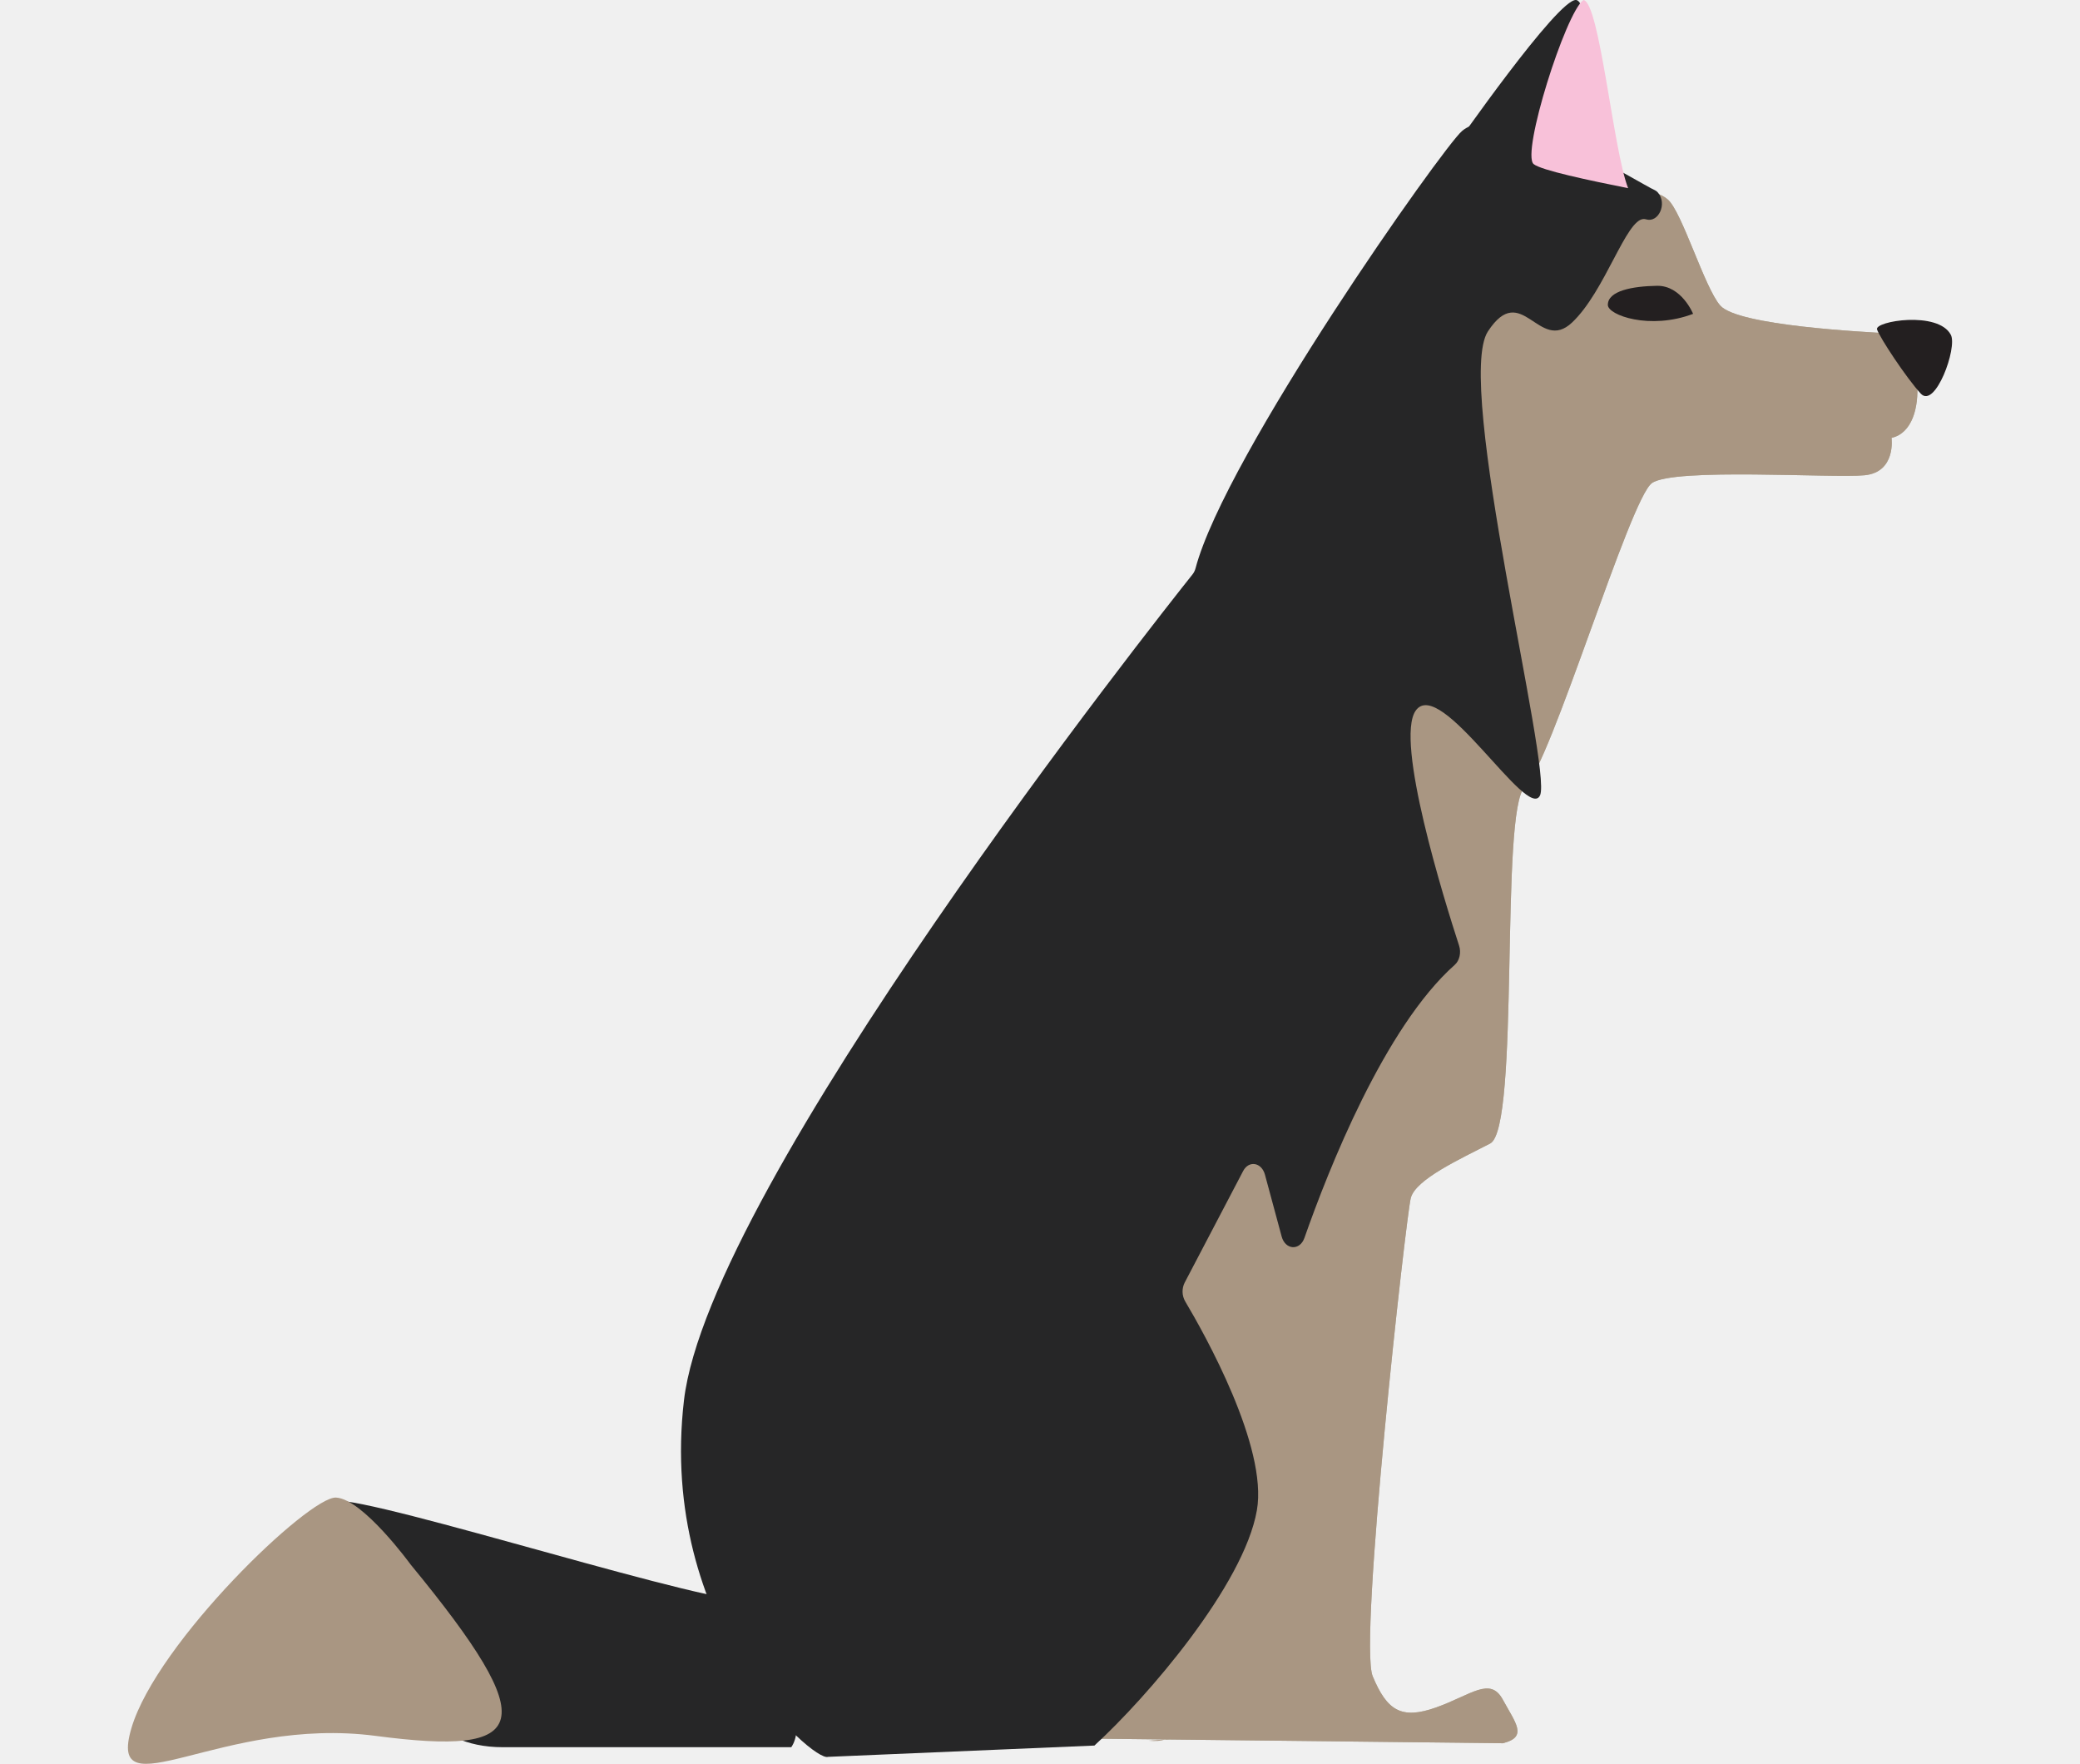
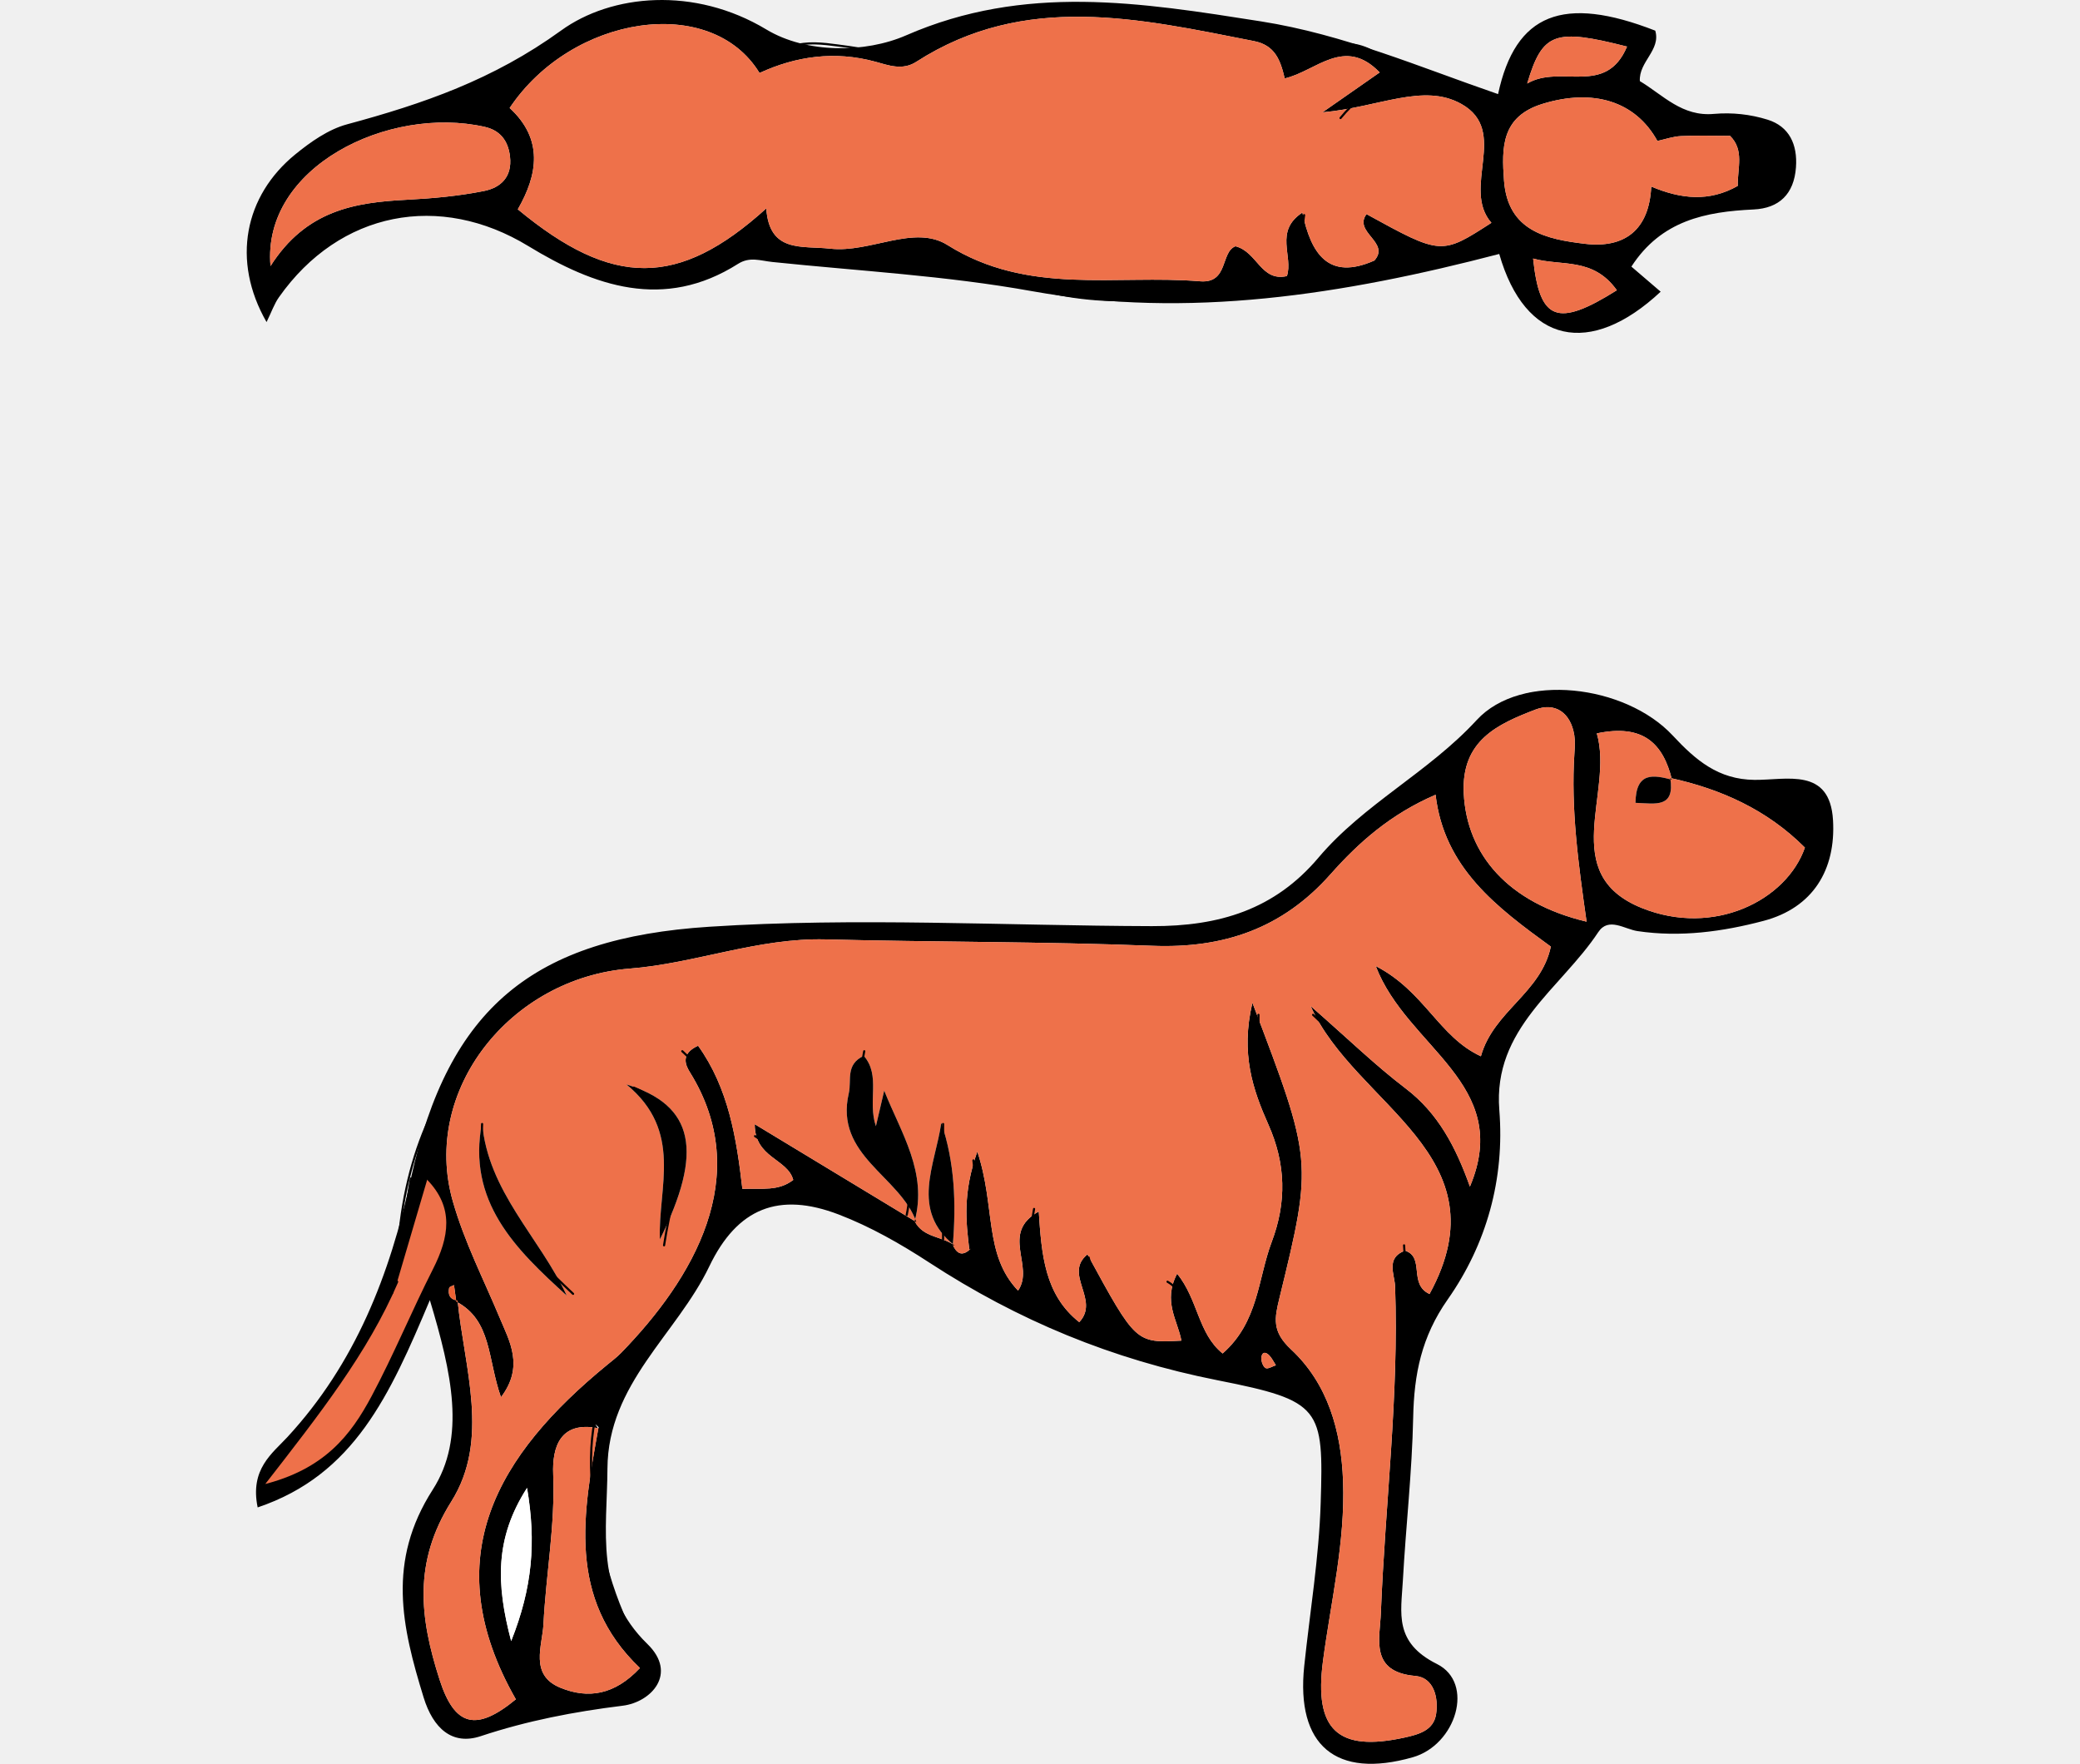
- <svg xmlns="http://www.w3.org/2000/svg" width="263" height="223" viewBox="0 0 1264.11 1222.18">
-   <g id="Layer_2" data-name="Layer 2">
-     <g id="Layer_2-2" data-name="Layer 2">
-       <path d="M569.08,1203.61c-38.48-12.95-118.74-100.38-134.13-161.9s69.27-239.62,118.74-291.43,77-84.19,122-146.8S778,399.48,785.68,380.05s42.46-88.5,50.91-114.41,32.65-91.75,39.24-97.14,115.45-24.83,140.73-30.23,40.68-8.63,50.58,0,25.42,61,36.28,73.4c12.32,14.09,100,18.35,118.74,19.43s28.59,65.84,0,72.32c0,0,3.3,23.74-18.69,25.9s-131.93-5.39-147.33,5.4-70.36,195.37-88,210.48S964.89,781.58,944,792.37s-51.68,24.83-55,37.78-36.29,307.62-26.39,331.37,19.79,30.22,44,21.59,37.38-21.59,46.17-5.4,17.6,25.9,0,30.22" fill="#b2b0a1" />
-       <path d="M569.08,1203.61c-38.48-12.95-118.74-100.38-134.13-161.9s69.27-239.62,118.74-291.43,77-84.19,122-146.8S778,399.48,785.68,380.05s42.46-88.5,50.91-114.41,32.65-91.75,39.24-97.14,115.45-24.83,140.73-30.23,40.68-8.63,50.58,0,25.42,61,36.28,73.4c12.32,14.09,100,18.35,118.74,19.43s28.59,65.84,0,72.32c0,0,3.3,23.74-18.69,25.9s-131.93-5.39-147.33,5.4-70.36,195.37-88,210.48S964.89,781.58,944,792.37s-51.68,24.83-55,37.78-36.29,307.62-26.39,331.37,19.79,30.22,44,21.59,37.38-21.59,46.17-5.4,17.6,25.9,0,30.22" fill="#a99682" />
-       <path d="M844.63,1195.67c-1.1-13-67.06-299-68.16-322.73,0,0-73.67,127.36-120.94,153.27s-8.8,95,0,117.65,14.29,30.22,33,24.82,30.79-5.39,34.08,11.88,4.4,27.46-15.39,25.6" fill="#a99682" />
-       <path d="M1263.25,232c4.7,8.93-10.89,51.54-20.83,40.75S1214,234,1212.11,228.27,1254.46,215.22,1263.25,232Z" fill="#231f20" />
-       <path d="M459.7,1210.67c17.59-25.91-31.89-101.46-31.89-101.46-47.27-3.24-287-81-288.06-68s59.38,76.63,53.88,103.61,15.39,65.85,66,65.85" fill="#262627" />
-       <path d="M669.77,1209.53c36.58-33.46,103.51-111.17,112.58-163,7.71-44-36.32-122.33-49.74-144.88a13.68,13.68,0,0,1-.3-12.89l40.53-77.36c3.93-7.5,12.79-6,15.1,2.55l11.58,42.85c2.53,9.38,12.63,10,15.8.92,16.52-47.06,55.45-145.92,104.16-189.17,3.32-2.94,4.56-8.5,3-13.29-10.28-31.59-44.64-141.89-30.1-162.81,17-24.46,77.76,77.35,86.21,58.65S919,265.48,942.44,229.66s35.3,15.46,58.27-6.13,37.44-71.78,49.77-71.78a5.25,5.25,0,0,1,1.61.25c8.56,2.58,14.76-10.78,8.27-18.45a6.08,6.08,0,0,0-2.22-1.77c-9.14-3.78-105.07-65.3-133.63-41-13.32,11.32-164,224.65-184.67,303a11.56,11.56,0,0,1-2.1,4.24c-24.26,30.46-335,423-352.41,572.34-18.15,155.43,89.61,250.88,99.82,247" fill="#262627" />
-       <path d="M918.58,102.91S991.15-1.42,1003.61,0s22.72,128.09,34.45,136C1038.06,136,936.18,129.54,918.58,102.91Z" fill="#262627" />
-       <path d="M974.16,113.71c5.25,4.29,38.38,11.27,65.46,16.68-10.34-26.13-19.78-129.08-31-130.38C996.26,8.85,965.36,106.51,974.16,113.71Z" fill="#f8c1d9" />
-       <path d="M171.74,1202.84c106.65,14,116.54-6.47,24.19-118.73,0,0-33-45.33-51.67-46.41S20,1138.08,2.43,1197.45s62.67-8.64,169.31,5.39" fill="#a99682" />
-       <path d="M1084.64,217.47s-8-19.7-25-19.43-34.08,3.45-34.08,13.23C1025.54,218.42,1054.79,228.81,1084.64,217.47Z" fill="#231f20" />
-     </g>
-   </g>
+ <svg xmlns="http://www.w3.org/2000/svg" width="263" height="223" viewBox="0 0 1501.42 1669.05">
+   <path d="M173.293,1230.269c-37.816,89.871-71.616,165.379-162.957,196.156-7.516-36.26,13.9-51.139,28.022-66.425,64.503-69.823,96.969-153.401,116.99-244.778,35.524-162.125,116.185-227.52,282.45-238.266,139.621-9.024,279.213-.972,418.78-.57,63.865.184,116.124-15.655,157.657-64.804,43.028-50.918,104.094-80.61,149.724-130.19,42.054-45.695,140.688-33.543,185.561,14.63,21.802,23.405,43.13,41.597,77.344,41.957,30.214.318,71.365-12.278,74.323,38.11,2.753,46.9-18.895,82.915-65.719,95.301-38.596,10.21-78.705,15.715-119.342,9.676-12.261-1.822-27.437-13.612-37.097.995-35.457,53.615-99.806,90.985-93.639,168.288,5.207,65.271-12.059,126.894-48.806,179.228-24.934,35.51-31.885,70.855-32.715,111.742-1.047,51.527-6.927,102.939-9.767,154.453-1.691,30.677-8.674,58.398,32.297,78.848,35.904,17.92,18.156,76.551-22.989,88.251-72.746,20.686-110.575-11.167-102.636-86.432,5.406-51.248,13.94-102.398,15.553-153.764,2.838-90.399.805-97.12-97.237-116.503C818.67,1286.317,729.936,1249.522,645.867,1194.692c-27.019-17.622-55.701-33.976-85.708-45.459-56.425-21.593-95.863-6.286-122.452,49.176-30.846,64.341-95.909,110.81-96.351,191.263-.323,58.677-12.419,117.134,37.798,165.975,28.877,28.085,3.584,55.092-23.363,58.422-46.092,5.696-90.254,14.172-134.398,28.827-26.969,8.954-44.979-7.371-53.984-36.611-20.624-66.972-34.91-128.798,8.62-196.66C207.69,1360.266,194.022,1299.212,173.293,1230.269ZM47.155,1373.708c7.358,1.794,13.253,1.239,13.485-8.403,9.091,3.268,12.574-.723,12.336-9.53,23.03-5.982,31.488-23.407,35.006-44.729,17.178-9.324,4.667-21.799,3.509-33.068,6.413-4.074,16.248-4.78,15.755-15.707,11.596,2.888,13.359-9.568,20.399-13.282-1.503-2.594-8.514-4.985-.291-7.937q-.339,4.22-.679,8.441-8.926,7.089-17.852,14.177c-4.523,6.317-6.545,15.618-17.284,14.593q-1.127,16.959-2.254,33.919C88.648,1320.054,78.13,1335.918,74.013,1356.84c-7.646-1.044-10.745,3.413-12.039,10.078-5.416,2.708-10.833,5.417-16.011,8.074q.413,1.215.826,2.431Q46.972,1375.565,47.155,1373.708Zm115.059-208.104c23.027,1.105,13.675-12.184,9.191-28.484-4.285,12.584-7.074,20.773-9.81,29.151.479,2.677.958,5.353.892,4.984C162.496,1171.433,162.355,1168.519,162.214,1165.604ZM332.65,1351.485c-36.163-7.082-43.675,18.081-42.63,43.546,1.966,47.918-6.833,94.671-9.221,141.98-1.025,20.303-13.403,47.886,15.837,59.978,26.467,10.946,51.673,6.869,75.459-18.58-69.341-66.007-53.733-146.909-39.216-227.826l-3.045-2.877Zm1014.518-615.307,1.617,1.666c-8.374-34.259-27.194-53.09-71.137-43.855,16.338,56.129-37.437,132.911,42.505,165.204,68.167,27.537,137.055-7.21,154.429-57.131C1438.816,766.264,1395.255,746.686,1347.168,736.178Zm-1148.872,495.46-2.159-15.622c-1.595.896-4.356,1.559-4.589,2.727-1.268,6.344.64,11.056,7.982,11.833,6.323,63.936,30.851,131.797-5.912,190.256-36.247,57.637-29.925,110.039-11.126,168.571,14.328,44.612,34.77,49.386,72.184,18.625-76.536-134.189-17.104-231.787,86.672-316.717,4.427-3.623,9.029-7.114,13.004-11.198,68.042-69.907,126.017-167.174,65.149-265.293-3.936-6.345-9.701-17.378,7.639-25.276,28.883,40.212,36.441,87.919,41.896,135.42,19.006-.624,34.089,2.404,48.15-8.413-5.423-20.266-36.562-20.61-36.44-52.76l152.941,92.588-1.34-.457c7.804,15.307,25.737,13.838,37.477,22.627l-1.308-.105c4.141,9.388,9.857,9.852,16.615,3.102l-1.327.827c-3.119-26.488-6.357-52.99,7.58-92.702,17.389,51.991,5.915,97.388,38.562,131.608,16.06-23.117-17.391-54.456,19.598-74.865,2.659,40.695,5.483,78.765,38.32,104.707,19.939-21.178-15.343-45.36,7.783-64.166,45.733,83.949,45.733,83.949,88.86,81.659-3.372-18.939-17.863-37.235-3.999-63.362,19.935,24.728,19.753,56.737,43.045,75.509,34.126-29.975,33.276-70.751,46.409-105.48,14.255-37.701,13.452-73.875-3.091-111.067-14.61-32.845-26.56-67.124-15.141-115.327,56.821,149.537,57.269,149.647,25.702,278.935-4.803,19.67-7.458,31.991,10.88,49.106,34.714,32.399,47.433,76.867,49.202,124.552,2.147,57.886-11.531,113.785-19.017,170.47-8.591,65.056,14.145,86.129,77.271,72.243,13.764-3.027,27.454-6.904,29.79-22.127,2.412-15.713-2.199-34.638-19.604-36.154-43.39-3.779-33.628-35.272-32.668-59.544,4.072-103.013,17.154-205.614,13.479-309.031-.401-11.277-9.139-27.132,9.346-33.863,19.162,5.995,3.036,31.78,23.238,41.014,71.976-131.581-70.487-178.325-112.524-272.489,35.747,31.279,61.491,56.372,89.896,77.965,30.758,23.381,47.557,55.598,60.847,92.888,41.126-97.416-59.514-131.264-89.112-208.685,46.163,23.785,59.801,67.129,99.504,85.363,11.95-42.794,56.82-59.67,66.193-103.783-50.995-37.012-100.995-74.367-109.081-143.697-42.783,18.457-72.935,45.336-99.415,75.215-45.48,51.318-101.068,70.351-168.611,67.71-103.034-4.029-206.241-3.426-309.342-6.049-63.737-1.621-123.71,22.822-185.157,27.623C249.338,925.394,165.167,1031.917,194.97,1136.551c11.189,39.283,29.282,74.126,44.608,110.904,8.947,21.47,23.214,45.535,1.022,74.688C227.726,1285.664,232.028,1249.55,198.296,1231.638ZM1267.975,872.149c-7.736-54.4-14.974-106.751-11.518-159.359.374-5.69.761-11.544-.125-17.121-3.379-21.27-18.142-31.345-36.713-24.215-35.795,13.743-70.341,29.192-67.89,79.248C1154.567,808.665,1193.673,854.418,1267.975,872.149ZM265.27,1407.948c-30.554,47.619-29.317,90.961-15.035,144.975C270.405,1502.294,274,1459.427,265.27,1407.948Zm708.672-116.042c-2.017-3.103-3.651-6.564-6.14-9.226-3.901-4.173-7.467-3.082-7.61,2.562-.082,3.229,1.618,8.04,4.025,9.336C966.347,1295.727,970.567,1292.999,973.941,1291.907Z" />
+   <path d="M1185.322,240.313c-147.452,38.48-294.88,61.736-442.091,35.221-82.06-14.78-163.803-19.076-245.765-27.622-11.334-1.182-21.35-5.316-32.503,1.758-70.241,44.553-136.234,21.099-198.534-16.846-83.703-50.98-178.502-33.1-235.986,48.479-4.386,6.224-6.921,13.753-11.687,23.47-33.472-58.252-20.753-119.57,27.094-158.612,14.558-11.879,31.388-23.737,49.091-28.515C167.061,98.18,233.225,75.415,297.509,28.872,345.044-5.544,423.554-13.149,491.793,27.93c37.96,22.852,93.602,22.373,132.143,5.548C736.2-15.532,846.048,2.339,959.771,20.222c78.734,12.381,150.271,43.322,224.434,68.829,16.461-76.49,61.768-93.95,148.764-60.047,5.427,18.51-15.668,29.306-14.584,47.752,22.11,13.248,39.95,33.881,70.364,31.004a132.086,132.086,0,0,1,50.524,5.48c20.496,6.396,28.446,23.468,26.841,45.189-1.869,25.295-15.922,38.656-40.115,39.79-45.302,2.124-87.314,10.311-115.622,54.066l27.704,23.745C1271.445,338.292,1209.705,325.569,1185.322,240.313Zm-118.148,6.2c15.347-17.222-20.296-26.692-7.452-43.877,70.738,38.824,70.738,38.824,118.175,8.207-28.798-32.939,17.264-86.869-28.45-112.484-35.947-20.142-77.808,3.151-131.417,7.939L1072.18,68.538c-33.527-34.682-60.398-.951-89.886,5.654-4.06-17.404-9.201-31.404-29.119-35.32C844.812,17.57,736.42-7.665,633.576,58.528c-13.186,8.487-26.66,3.134-38.709-.142-38.381-10.435-75.001-5.248-109.589,10.678-45.883-75.159-177.47-55.017-236.47,33.122,32.138,29.562,26.636,63.056,7.716,95.901,89.502,74.122,151.998,74.378,235.128-.84,3.036,42.474,33.772,35.036,60.585,38.072,37.804,4.28,79.384-23.262,110.925-3.455,76.405,47.978,158.776,27.734,239.011,34.321,27.218,2.234,19.238-27.866,33.55-33.148,20.739,5.294,23.92,33.76,48.641,28.212,6.3-18.607-12.327-42.474,14.672-60.104C1007.16,239.974,1023.562,265.883,1067.173,246.514Zm261.999-69.98c28.1,11.842,54.838,14.713,81.87-.629-.367-16.779,6.41-33.816-7.307-47.341-16.295,0-31.428-.503-46.504.215-7.418.353-14.729,2.966-22.245,4.59-20.858-37.846-61.007-49.74-108.647-35.099-39.097,12.016-38.804,41.281-36.503,72.614,3.522,47.947,40.422,55.533,76.715,59.84C1303.943,235.162,1327.252,217.604,1329.173,176.534ZM22.494,251.773c33.646-52.91,79.945-60.2,128.781-62.726,24.543-1.27,49.27-3.509,73.312-8.316,15.421-3.083,26.809-12.988,24.553-32.589-1.792-15.572-9.848-24.92-23.939-28.097C134.028,99.49,14.347,158.142,22.494,251.773ZM1306.252,44.08c-68.296-17.351-80.003-13.674-94.47,34.96C1243.359,60.463,1286.127,91.714,1306.252,44.08Zm-9.645,230.564c-22.594-31.587-52.369-22.464-79.24-29.998C1223.574,303.813,1240.327,310.01,1296.607,274.644Z" />
+   <path d="M685.383,1181.42c-7.01,6.878-12.726,6.413-17.192-3.115,3.26-39.577,1.84-78.399-10.889-115.808-5.707,40.004-29.732,82.643,12.521,116.053-11.74-8.789-29.673-7.319-37.773-22.838,12.502-46.099-12.799-83.572-28.766-123.661-2.357,10.067-4.714,20.134-7.873,33.628-8.108-23.895,4.841-47.634-11.433-66.567-17.652,8.11-11.4,23.263-14.21,35.371-13.739,59.191,48.507,78.22,63.918,121.898l-152.941-92.588c-.121,32.15,31.017,32.494,36.44,52.76-14.061,10.817-29.144,7.789-48.15,8.413-5.455-47.501-13.013-95.209-41.896-135.42-17.34,7.898-11.575,18.931-7.639,25.276,60.868,98.119,2.894,195.386-65.149,265.293-3.975,4.084-8.576,7.574-13.004,11.198-103.776,84.929-163.209,182.528-86.672,316.717-37.414,30.76-57.856,25.986-72.184-18.625-18.798-58.532-25.12-110.934,11.126-168.571,36.763-58.458,12.235-126.32,5.912-190.256l-1.287,1.108c33.784,17.865,29.482,53.98,42.355,90.459,22.192-29.152,7.925-53.217-1.022-74.688-15.325-36.779-33.419-71.621-44.608-110.904-29.802-104.634,54.367-211.157,167.574-220.002,61.447-4.801,121.42-29.245,185.157-27.623,103.101,2.623,206.308,2.02,309.342,6.049,67.543,2.642,123.131-16.392,168.611-67.71,26.48-29.879,56.632-56.758,99.415-75.215,8.086,69.331,58.086,106.685,109.081,143.697-9.373,44.113-54.243,60.99-66.193,103.783-39.703-18.234-53.34-61.578-99.504-85.363,29.598,77.421,130.238,111.269,89.112,208.685-13.29-37.289-30.089-69.507-60.847-92.888-28.405-21.593-54.149-46.686-89.896-77.965,42.038,94.164,184.501,140.907,112.524,272.489-20.201-9.234-4.075-35.019-23.238-41.014-18.485,6.731-9.747,22.587-9.346,33.863,3.675,103.417-9.408,206.019-13.479,309.031-.959,24.272-10.722,55.765,32.668,59.544,17.404,1.516,22.015,20.44,19.604,36.154-2.337,15.223-16.026,19.1-29.79,22.127-63.126,13.885-85.862-7.187-77.271-72.243,7.486-56.685,21.165-112.584,19.017-170.47-1.769-47.685-14.488-92.153-49.202-124.552-18.338-17.115-15.683-29.436-10.88-49.106,31.567-129.288,31.119-129.398-25.702-278.935-11.419,48.202.531,82.481,15.141,115.327,16.544,37.192,17.347,73.366,3.091,111.067-13.132,34.73-12.283,75.505-46.409,105.48-23.292-18.771-23.11-50.781-43.045-75.509-13.864,26.127.627,44.423,3.999,63.362-43.127,2.289-43.127,2.289-88.86-81.659-23.126,18.806,12.156,42.988-7.783,64.166-32.837-25.942-35.661-64.011-38.32-104.707-36.988,20.409-3.537,51.748-19.598,74.865-32.647-34.221-21.173-79.618-38.562-131.608-13.938,39.712-10.699,66.214-7.58,92.702Zm-382.58,44.522c-25.772-55.361-74.587-98.276-80.097-163.776C208.039,1137.127,254.667,1182.275,302.803,1225.942Zm88.189-53.131c41.353-83.143,32.815-126.886-31.605-146.604C413.406,1070.693,389.101,1123.494,390.992,1172.811Z" fill="#ee714a" />
+   <path d="M1347.168,736.178c48.087,10.508,91.648,30.086,127.413,65.884-17.374,49.921-86.262,84.668-154.429,57.131-79.941-32.294-26.166-109.076-42.505-165.204,43.943-9.235,62.762,9.596,71.13,43.842-17.362-4.479-34.096-7.908-34.533,21.851C1333.639,760.449,1351.661,764.774,1347.168,736.178Z" fill="#ee714a" />
+   <path d="M1267.975,872.149c-74.302-17.731-113.408-63.484-116.247-121.447-2.451-50.056,32.095-65.505,67.89-79.248,18.572-7.13,33.334,2.945,36.713,24.215.886,5.577.499,11.431.125,17.121C1253.001,765.397,1260.24,817.749,1267.975,872.149Z" fill="#ee714a" />
+   <path d="M332.991,1350.747C318.362,1431.5,302.754,1512.402,372.095,1578.409c-23.786,25.449-48.992,29.526-75.459,18.58-29.24-12.093-16.862-39.675-15.837-59.978,2.388-47.309,11.187-94.062,9.221-141.98-1.045-25.465,6.467-50.628,42.63-43.546Z" fill="#ee714a" />
+   <path d="M265.27,1407.948c8.73,51.479,5.136,94.346-15.035,144.975C235.953,1498.909,234.715,1455.567,265.27,1407.948Z" fill="#fff" />
+   <path d="M74.016,1356.839c4.114-20.921,14.632-36.785,35.268-44.658l-1.241-1.068c-3.58,21.255-12.037,38.679-35.067,44.662Z" fill="#fff" />
+   <path d="M161.543,1166.083c2.789-8.19,5.577-16.379,9.862-28.963,4.483,16.299,13.835,29.589-9.191,28.484Z" fill="#ed6234" />
+   <path d="M973.903,1291.945c-3.336,1.055-7.555,3.783-9.687,2.635-2.407-1.297-4.107-6.107-4.025-9.336.143-5.644,3.708-6.735,7.61-2.562C970.29,1285.343,971.924,1288.804,973.903,1291.945Z" fill="#ee714a" />
+   <path d="M162.214,1165.604c.141,2.914.282,5.829.273,5.652.066.369-.413-2.308-.918-5.078C161.543,1166.083,162.214,1165.604,162.214,1165.604Z" fill="#fff" />
+   <path d="M127.068,1262.15c.671,11.047-9.164,11.753-15.579,15.854a1.279,1.279,0,0,0,.032.162c10.755,1.122,12.778-8.179,17.301-14.496Z" fill="#fff" />
+   <path d="M128.822,1263.67q8.926-7.089,17.852-14.177l1.296-.504c-7.365,3.714-9.128,16.169-20.813,13.221C127.068,1262.15,128.822,1263.67,128.822,1263.67Z" fill="#fff" />
+   <path d="M199.531,1230.576c-7.343-.777-9.251-5.489-7.982-11.833.233-1.168,2.994-1.831,4.589-2.727q1.079,7.811,2.133,15.645C198.244,1231.684,199.531,1230.576,199.531,1230.576Z" fill="#ed6234" />
+   <path d="M109.285,1312.181q1.127-16.959,2.245-33.967c-.009-.049-.043-.184-.041-.211,1.16,11.243,13.671,23.718-3.477,33.076C108.043,1311.113,109.285,1312.181,109.285,1312.181Z" fill="#fff" />
+   <path d="M146.675,1249.493q.339-4.22.679-8.441c-8.223,2.951-1.211,5.343.454,7.937A7.691,7.691,0,0,1,146.675,1249.493Z" fill="#fff" />
+   <path d="M72.976,1355.775c.238,8.807-3.245,12.798-12.307,9.581.029.05,1.252,1.476,1.252,1.476,1.347-6.579,4.446-11.036,12.093-9.992Z" fill="#fff" />
+   <path d="M45.724,1375.043c5.417-2.708,10.833-5.417,16.223-8.168-.026-.043-1.25-1.468-1.279-1.519-.261,9.592-6.156,10.146-13.514,8.352Z" fill="#fff" />
+   <path d="M47.155,1373.708q-.183,1.857-.366,3.714a18.517,18.517,0,0,0-.945-2.405A17.348,17.348,0,0,1,47.155,1373.708Z" fill="#fff" />
+   <path d="M683.804,1182.374c.443-.276.885-.551,1.454-.891C685.383,1181.42,683.804,1182.374,683.804,1182.374Z" fill="#fff" />
+   <path d="M332.65,1351.485l-2.816-3.779s3.045,2.877,3.101,2.959S332.65,1351.485,332.65,1351.485Z" fill="#fff" />
+   <path d="M1067.173,246.514c-43.611,19.37-60.013-6.539-68.135-45.369-26.999,17.63-8.372,41.497-14.672,60.104-24.721,5.548-27.902-22.918-48.641-28.212-14.312,5.282-6.332,35.382-33.55,33.148-80.235-6.587-162.606,13.656-239.011-34.321-31.541-19.806-73.121,7.735-110.925,3.455-26.813-3.036-57.549,4.402-60.585-38.072-83.13,75.219-145.626,74.962-235.128.84,18.92-32.845,24.421-66.339-7.716-95.901,59-88.139,190.587-108.28,236.47-33.122,34.588-15.926,71.208-21.113,109.589-10.678,12.049,3.276,25.523,8.629,38.709.142C736.42-7.665,844.812,17.57,953.175,38.873c19.918,3.916,25.059,17.916,29.119,35.32,29.488-6.605,56.359-40.336,89.886-5.654l-54.151,37.761c53.609-4.788,95.47-28.081,131.417-7.939,45.715,25.615-.347,79.544,28.45,112.484C1130.46,241.46,1130.46,241.46,1059.722,202.636,1046.877,219.822,1082.52,229.292,1067.173,246.514Z" fill="#ee714a" />
+   <path d="M1329.173,176.534c-1.92,41.07-25.23,58.629-62.621,54.191-36.293-4.308-73.193-11.893-76.715-59.84-2.301-31.333-2.595-60.598,36.503-72.614,47.64-14.641,87.79-2.748,108.647,35.099,7.517-1.624,14.827-4.237,22.245-4.59,15.075-.718,30.209-.215,46.504-.215,13.717,13.524,6.939,30.562,7.307,47.341C1384.011,191.246,1357.272,188.376,1329.173,176.534Z" fill="#ee714a" />
+   <path d="M22.494,251.773C14.347,158.142,134.028,99.49,225.202,120.044c14.091,3.176,22.147,12.525,23.939,28.097,2.255,19.602-9.133,29.506-24.553,32.589-24.043,4.807-48.769,7.047-73.312,8.316C102.439,191.573,56.14,198.863,22.494,251.773Z" fill="#ee714a" />
+   <path d="M1306.252,44.08c-20.125,47.634-62.893,16.383-94.47,34.96C1226.249,30.405,1237.956,26.729,1306.252,44.08Z" fill="#ee714a" />
+   <path d="M1296.607,274.644c-56.28,35.367-73.033,29.169-79.24-29.998C1244.237,252.18,1274.013,243.057,1296.607,274.644Z" fill="#ee714a" />
+   <path d="M633.686,1156.381c-15.41-43.678-77.657-62.707-63.918-121.898,2.81-12.107-3.442-27.261,14.21-35.371,16.275,18.933,3.326,42.672,11.433,66.567,3.159-13.494,5.516-23.561,7.873-33.628,15.967,40.089,41.268,77.561,28.766,123.661A12.11,12.11,0,0,0,633.686,1156.381Z" />
+   <path d="M302.803,1225.942c-48.136-43.667-94.764-88.815-80.097-163.776C228.216,1127.666,277.031,1170.581,302.803,1225.942Z" />
+   <path d="M390.992,1172.811c-1.891-49.317,22.415-102.118-31.605-146.604C423.806,1045.925,432.345,1089.668,390.992,1172.811Z" />
+   <path d="M669.823,1178.55c-42.254-33.409-18.228-76.049-12.521-116.053,12.729,37.408,14.15,76.231,10.889,115.808A9.803,9.803,0,0,0,669.823,1178.55Z" />
+   <path d="M1347.168,736.178c4.493,28.597-13.53,24.271-32.922,23.503.436-29.759,17.171-26.329,34.533-21.851C1348.785,737.843,1347.168,736.178,1347.168,736.178Z" />
+   <path d="M1129.688,736.429c-46.632,22.148-85.969,54.144-120.364,92.006-38.87,42.787-86.473,56.636-143.654,58.296-135.946,3.947-271.35-10.287-407.677-2.745-185.36,10.254-306.795,121.714-315.161,305.938-.554,12.205,10.141,19.996,22.505,22.94" fill="none" stroke="#000" stroke-linecap="round" stroke-linejoin="round" stroke-width="2" />
+   <path d="M1095.247,1178.423c8.542,117.123-8.203,233.42-11.041,350.162-.475,19.559-10.389,41.46,27.738,48.676,27.853,5.271,34.951,41.001,11.449,65.587-25.596,26.776-62.881,15.061-90.707,9.233-24.111-5.05-34.678-34.397-24.577-66.431,10.977-34.81,11.422-72.663,16.653-108.968,11.252-78.096,1.49-153.842-61.54-212.156" fill="none" stroke="#000" stroke-linecap="round" stroke-linejoin="round" stroke-width="2" />
+   <path d="M489.787,42.828C437.947-.239,318.086,5.003,272.047,54.666c-30.218,32.597-60.862,50.947-109.347,53.369C58.726,113.23-2.821,186.811,16.732,290.33c38.272-97.321,112.351-95.241,186.029-92.121,25.812,1.093,47.68-10.43,55.872-29.753,10.387-24.499-3.159-47.997-27.154-62.486" fill="none" stroke="#000" stroke-linecap="round" stroke-linejoin="round" stroke-width="2" />
+   <path d="M176.817,1224.345c31.024,76.41,40.12,150.681-10.791,224.344-24.324,35.193-6.517,142.513,21.904,177.766,13.713,17.009,32.412,14.069,45.863,9.832,17.972-5.661,31.373-18.502,30.099-44.616-3.366-68.982,25.799-135.382,13.132-207.063-5.267-29.807,35.187-49.385,60.519-68.419" fill="none" stroke="#000" stroke-linecap="round" stroke-linejoin="round" stroke-width="2" />
+   <path d="M1267.452,690.508V770.87c0,93.315,15.277,107.788,109.064,103.323,71.111-3.385,98.729-24.1,116.032-90.842-20.749-18.598-43.169-36.812-75.847-35.356-21.268.948-43.427-9.192-50.272-23.704-26.508-56.205-87.964-40.189-129.792-64.603-27.182-15.865-67.056,20.468-88.749,48.791-24.858,32.455-11.327,73.363,6.774,101.266,19.858,30.611,55.388,51.055,84.089,75.929" fill="none" stroke="#000" stroke-linecap="round" stroke-linejoin="round" stroke-width="2" />
+   <path d="M1000.664,54.308c-67.882-48.169-146.44-50.176-223.752-44.39-50.756,3.799-106.308-4.275-150.775,37.13-9.441,8.791-36.896-.191-56.188-2.598-27.323-3.409-60.569-11.501-80.16,21.339" fill="none" stroke="#000" stroke-linecap="round" stroke-linejoin="round" stroke-width="2" />
+   <path d="M957.482,960.296c.398,27.277-4.344,55.773,11.657,80.247,49.596,75.861,7.06,146.714-12.815,217.919-5.378,19.267-19.616,44.059-50.504,29.024" fill="none" stroke="#000" stroke-linecap="round" stroke-linejoin="round" stroke-width="2" />
+   <path d="M484.047,232.254c73.492,31.773,153.241-2.146,231.299,30.381,68.434,28.517,151.38,27.501,227.916,4.06" fill="none" stroke="#000" stroke-linecap="round" stroke-linejoin="round" stroke-width="2" />
+   <path d="M452.346,1155.462c-32.552,52.527-63.627,104.472-106.438,151.628-43.251,47.641-10.457,213.905,39.244,269.286-30.41,42.026-66.977,48.671-110.752,21.08" fill="none" stroke="#000" stroke-linecap="round" stroke-linejoin="round" stroke-width="2" />
+   <path d="M237.219,197.812c21.502,29.931,56.074,42.96,86.746,55.874,63.564,26.762,123.29,17.88,165.822-44.393" fill="none" stroke="#000" stroke-linecap="round" stroke-linejoin="round" stroke-width="2" />
+   <path d="M412.165,994.737c44.938,40.631,39.843,96.657,45.898,148.729l91.867-16.705" fill="none" stroke="#000" stroke-linecap="round" stroke-linejoin="round" stroke-width="2" />
+   <path d="M1083.766,931.595c29.231,26.42,47.042,63.28,80.171,86.377,15.78,11.001,11.497,29.479,11.634,45.648.595,70.029-14.25,134.32-68.845,183.685" fill="none" stroke="#000" stroke-linecap="round" stroke-linejoin="round" stroke-width="2" />
+   <path d="M1009.144,960.296c34.441,32.528,68.181,65.843,103.546,97.333,28.038,24.966,21.591,63.655,39.958,92.093" fill="none" stroke="#000" stroke-linecap="round" stroke-linejoin="round" stroke-width="2" />
+   <path d="M171.077,1115.281c26.543,27.059,21.502,55.658,5.985,86.227-20.137,39.672-37.105,80.99-58.055,120.201-19.736,36.938-44.789,69.697-104.043,84.265,53.6-68.951,98.54-126.009,127.412-193.11" fill="#ee714a" stroke="#000" stroke-linecap="round" stroke-linejoin="round" stroke-width="2" />
+   <path d="M268.661,1390.81c-43.706,50.679-48.596,126.472-11.48,177.946" fill="none" stroke="#000" stroke-linecap="round" stroke-linejoin="round" stroke-width="2" />
+   <path d="M1213.051,94.489c35.712-24.247,99.777,8.214,113.311-57.908C1236.726,6.195,1200.743,23.404,1195.545,104.685c-54.481-17.302-110.932-53.74-160.44,7.024" fill="none" stroke="#000" stroke-linecap="round" stroke-linejoin="round" stroke-width="2" />
+   <path d="M222.739,1063.62c-3.833,71.004,39.338,116.827,86.103,160.725" fill="none" stroke="#000" stroke-linecap="round" stroke-linejoin="round" stroke-width="2" />
+   <path d="M366.244,1029.178c48.839,20.657,44.91,64.851,37.565,102.817-2.834,14.648-6.552,30.742-8.864,46.428" fill="none" stroke="#000" stroke-linecap="round" stroke-linejoin="round" stroke-width="2" />
+   <path d="M871.38,1212.864c24.811,14.118,10.601,45.973,34.59,61.36-72.249,21.869-88.429,8.386-109.213-84.32" fill="none" stroke="#000" stroke-linecap="round" stroke-linejoin="round" stroke-width="2" />
+   <path d="M1310.634,83.009c22.78,20.831,44.859,39.65,80.45,35.126,48.62-6.179,61.14,19.145,45.834,62.457" fill="none" stroke="#000" stroke-linecap="round" stroke-linejoin="round" stroke-width="2" />
+   <path d="M1278.933,868.453c-40.445,41.419-71.468,89.904-103.323,137.764" fill="none" stroke="#000" stroke-linecap="round" stroke-linejoin="round" stroke-width="2" />
+   <path d="M481.047,1075.1c86.863,55.47,168.525,119.484,264.048,160.725" fill="none" stroke="#000" stroke-linecap="round" stroke-linejoin="round" stroke-width="2" />
+   <path d="M1201.57,237.994c6.383,72.902,27.623,84.147,97.583,51.662" fill="none" stroke="#000" stroke-linecap="round" stroke-linejoin="round" stroke-width="2" />
+   <path d="M1425.437,186.332c-39.424,12.417-85.878,8.444-114.502,46.15-13.31,17.534-32.429,14.709-45.907,10.289-72.172-23.667-139.291-3.148-207.006,18.045-43.637,13.658-64.86-7.977-57.359-57.264" fill="none" stroke="#000" stroke-linecap="round" stroke-linejoin="round" stroke-width="2" />
+   <path d="M1190.09,111.71c-27.623,39.745-7.167,77.085,5.74,114.804" fill="none" stroke="#000" stroke-linecap="round" stroke-linejoin="round" stroke-width="2" />
+   <path d="M199.778,1201.384c22.297,35.152,53.144,67.311,40.181,114.804" fill="none" stroke="#000" stroke-linecap="round" stroke-linejoin="round" stroke-width="2" />
+   <path d="M687.694,1098.061q5.74,54.532,11.48,109.064" fill="none" stroke="#000" stroke-linecap="round" stroke-linejoin="round" stroke-width="2" />
+   <path d="M658.993,1063.62V1172.683" fill="none" stroke="#000" stroke-linecap="round" stroke-linejoin="round" stroke-width="2" />
+   <path d="M584.371,994.737c-10.286,54.73-8.971,53.48,28.066,92.446,15.234,16.028,16.944,39.918,12.115,62.539" fill="none" stroke="#000" stroke-linecap="round" stroke-linejoin="round" stroke-width="2" />
+   <path d="M745.096,1143.982c-13.356,74.841,3.772,109.096,57.402,114.804" fill="none" stroke="#000" stroke-linecap="round" stroke-linejoin="round" stroke-width="2" />
+   <path d="M937.522,243.734c21.043,13.409,33.876,59.663,68.882,17.221" fill="none" stroke="#000" stroke-linecap="round" stroke-linejoin="round" stroke-width="2" />
+   <path d="M989.183,65.788c36.405-33.438,70.899-32.468,103.323,5.74" fill="none" stroke="#000" stroke-linecap="round" stroke-linejoin="round" stroke-width="2" />
+   <line x1="137.562" y1="1223.586" x2="155.348" y2="1115.222" fill="#ee714a" stroke="#000" stroke-linecap="round" stroke-linejoin="round" stroke-width="2" />
</svg>
